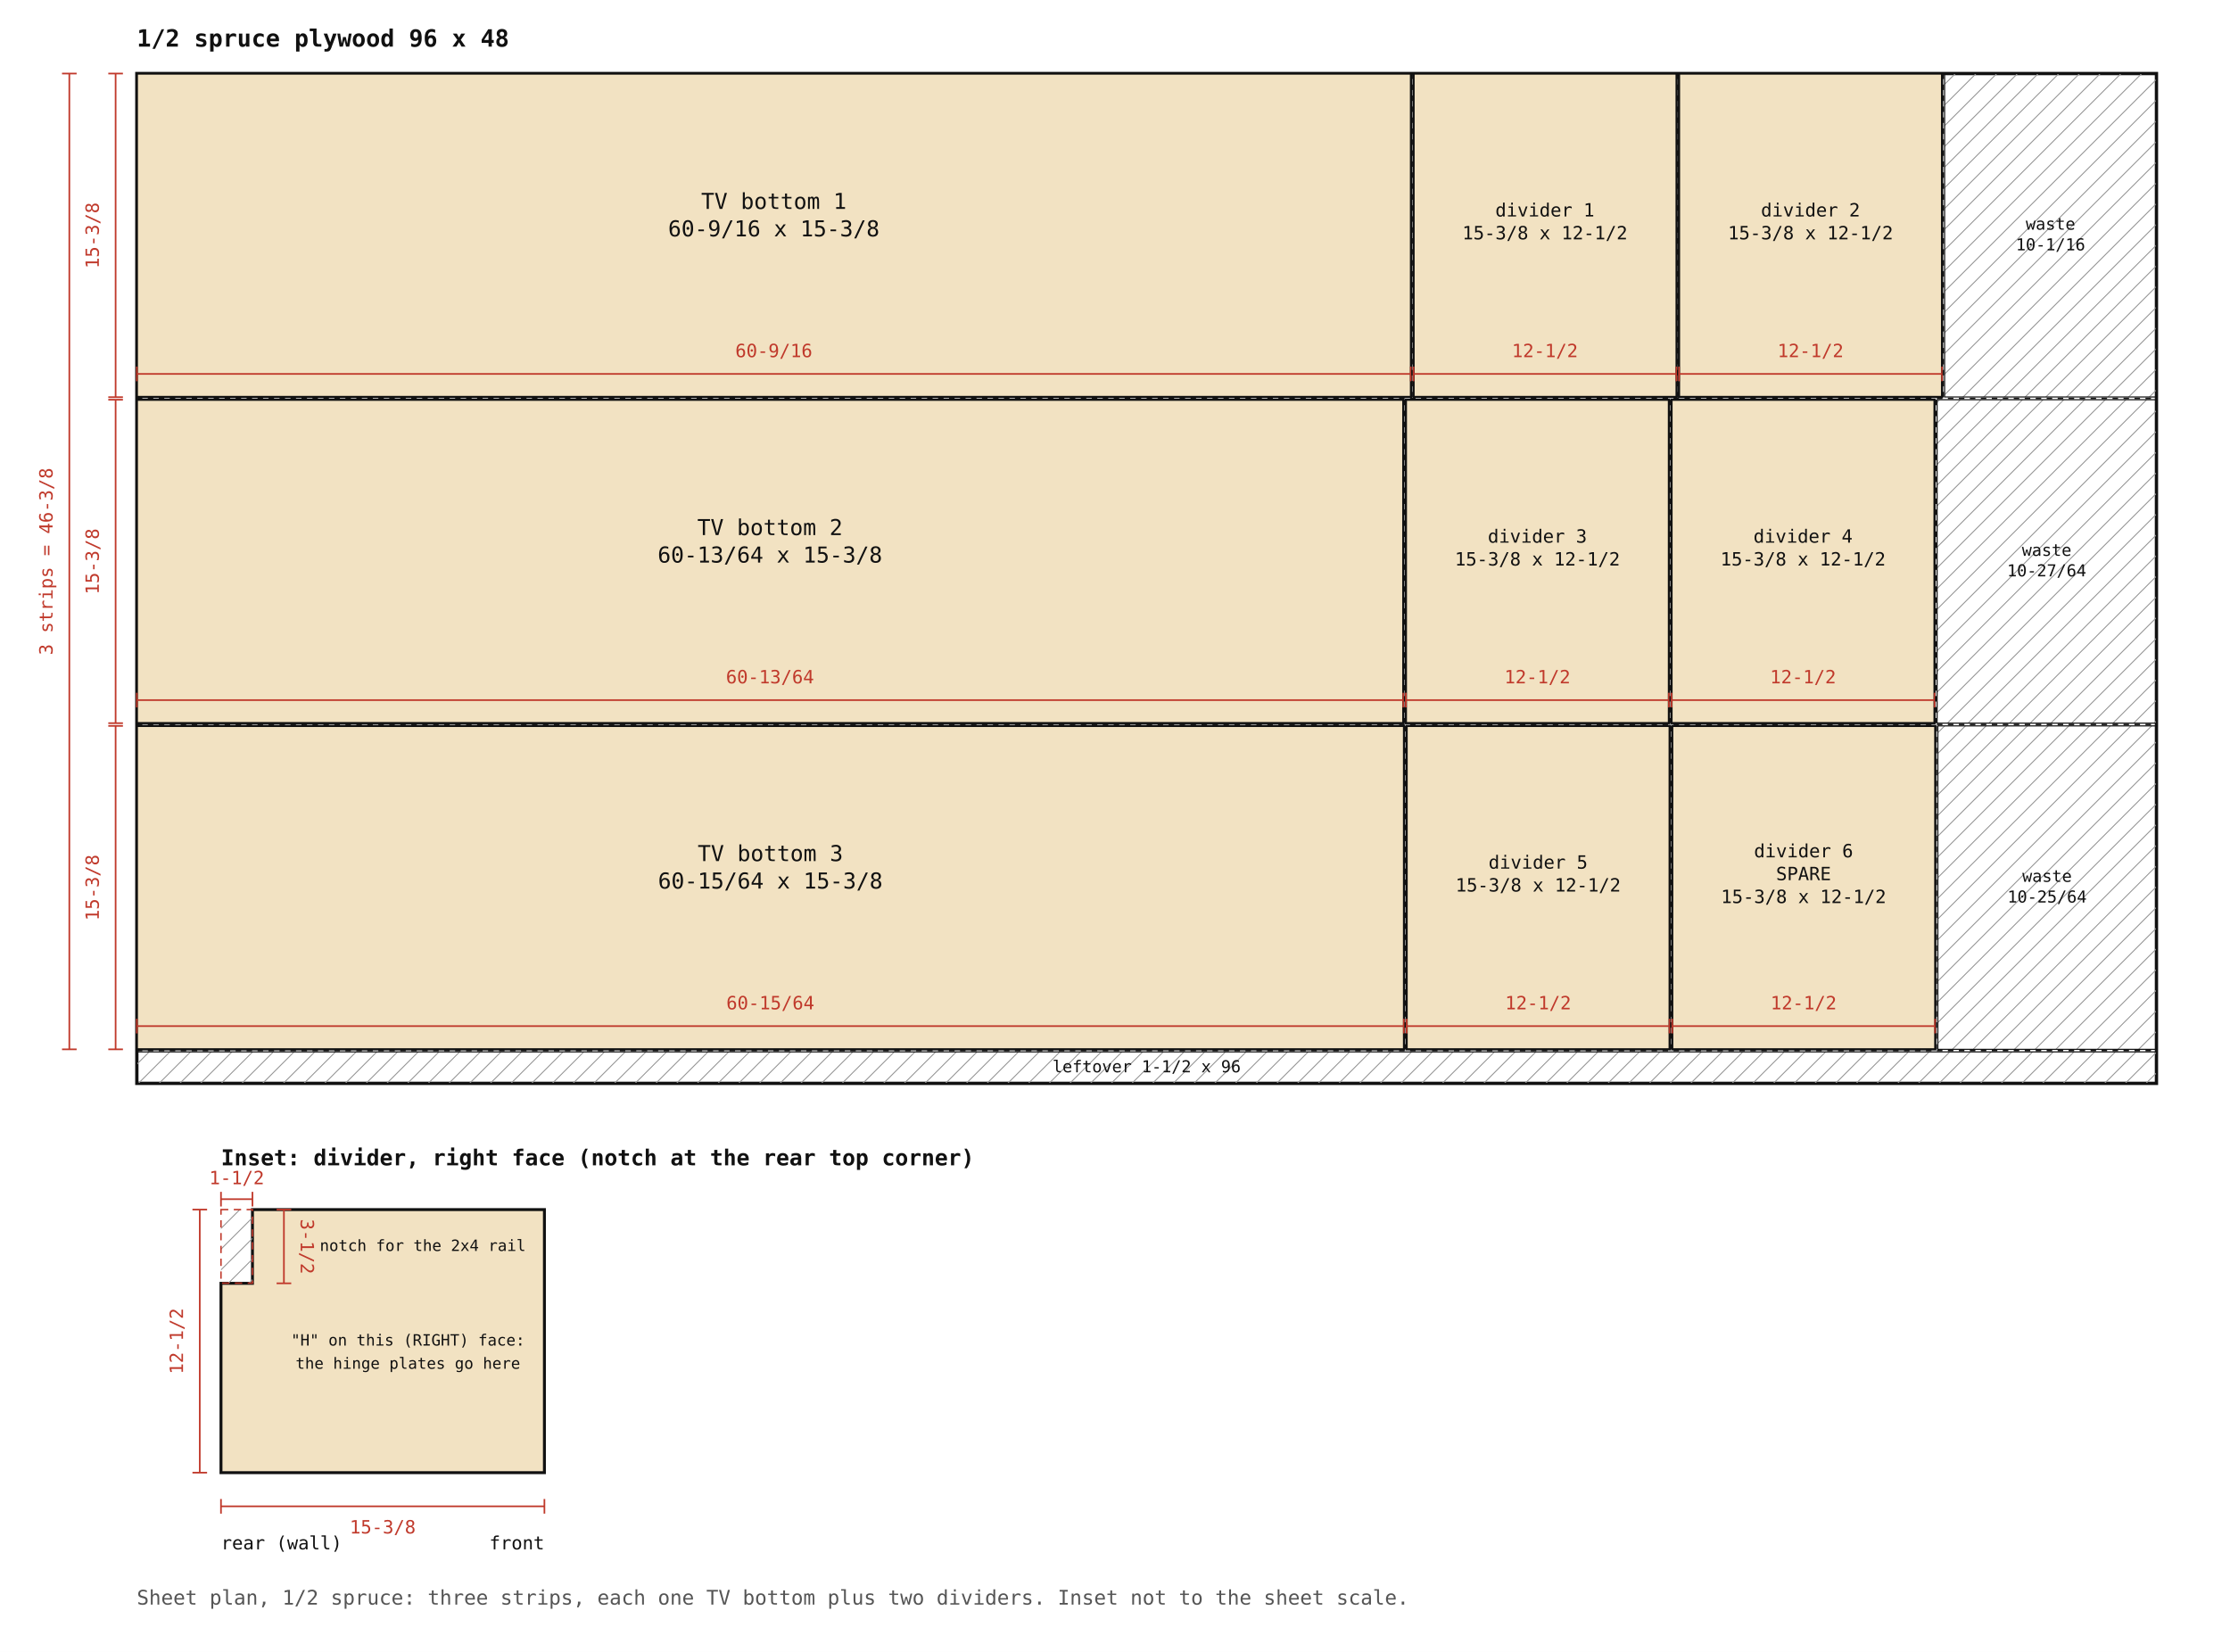
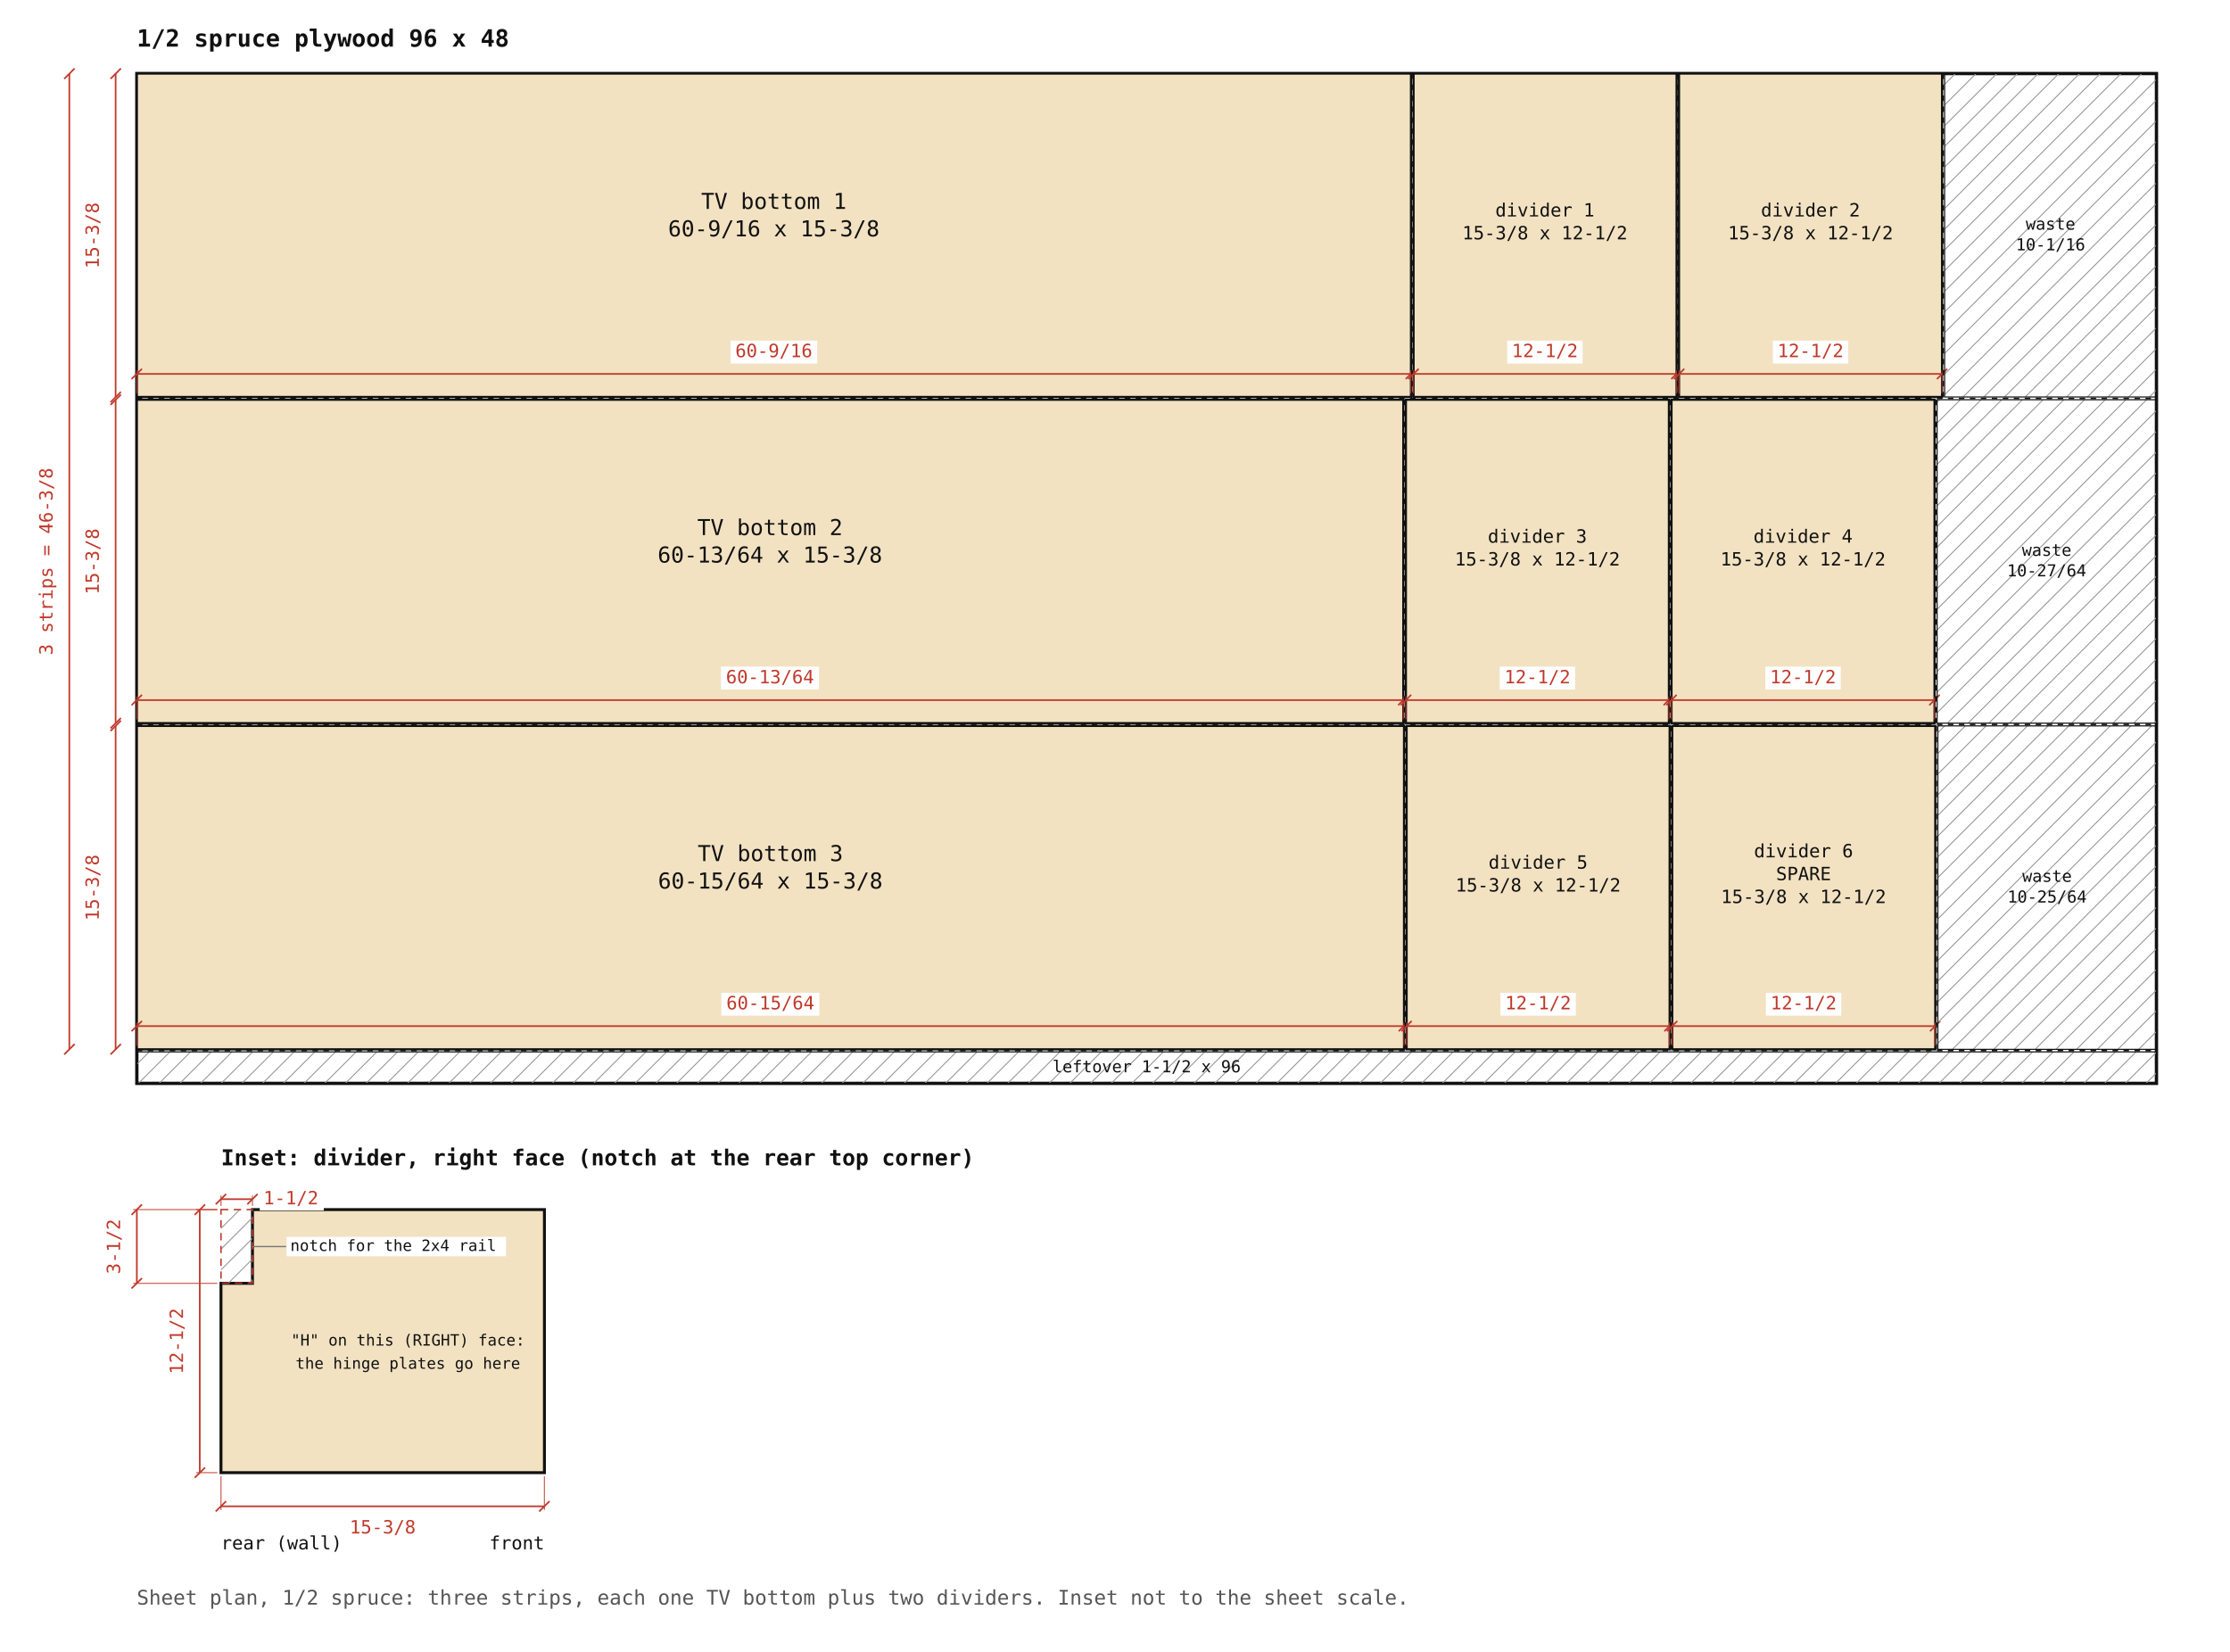
<svg xmlns="http://www.w3.org/2000/svg" viewBox="0 0 1219 903" width="1219" height="903">
  <defs>
    <pattern id="waste" width="8" height="8" patternUnits="userSpaceOnUse" patternTransform="rotate(45)">
      <line x1="0" y1="0" x2="0" y2="8" stroke="#999" stroke-width="1" />
    </pattern>
  </defs>
  <rect width="100%" height="100%" fill="white" />
  <rect x="74.8" y="40.2" width="1104.0" height="552.0" fill="white" stroke="#111" stroke-width="1.8" opacity="1.0" />
  <text x="74.8" y="21.8" font-size="13" text-anchor="start" fill="#111" font-weight="bold" dominant-baseline="middle" font-family="Menlo, Consolas, monospace">1/2 spruce plywood  96 x 48</text>
  <line x1="63.2" y1="40.2" x2="63.2" y2="217.1" stroke="#c0392b" stroke-width="0.9" />
-   <line x1="59.2" y1="40.2" x2="67.2" y2="40.2" stroke="#c0392b" stroke-width="0.9" />
-   <line x1="59.2" y1="217.1" x2="67.2" y2="217.1" stroke="#c0392b" stroke-width="0.9" />
+   <line x1="60.4" y1="43.1" x2="66.1" y2="37.4" stroke="#c0392b" stroke-width="0.9" />
+   <line x1="60.4" y1="219.9" x2="66.1" y2="214.2" stroke="#c0392b" stroke-width="0.9" />
+   <rect x="30.6" y="122.4" width="41.2" height="12.5" fill="white" stroke="none" transform="rotate(-90 51.2 128.7)" />
  <text x="51.2" y="128.7" font-size="10" text-anchor="middle" fill="#c0392b" dominant-baseline="middle" font-family="Menlo, Consolas, monospace" transform="rotate(-90 51.2 128.7)">15-3/8</text>
  <rect x="74.8" y="40.2" width="696.5" height="176.8" fill="#f2e2c2" stroke="#111" stroke-width="1.2" opacity="1.0" />
  <text x="423.0" y="110.8" font-size="12" text-anchor="middle" fill="#111" font-weight="normal" dominant-baseline="middle" font-family="Menlo, Consolas, monospace">TV bottom 1</text>
  <text x="423.0" y="125.8" font-size="12" text-anchor="middle" fill="#111" font-weight="normal" dominant-baseline="middle" font-family="Menlo, Consolas, monospace">60-9/16 x 15-3/8</text>
  <line x1="74.8" y1="204.4" x2="771.2" y2="204.4" stroke="#c0392b" stroke-width="0.9" />
-   <line x1="74.8" y1="200.4" x2="74.8" y2="208.4" stroke="#c0392b" stroke-width="0.9" />
-   <line x1="771.2" y1="200.4" x2="771.2" y2="208.4" stroke="#c0392b" stroke-width="0.9" />
+   <line x1="71.9" y1="207.2" x2="77.6" y2="201.6" stroke="#c0392b" stroke-width="0.9" />
+   <line x1="768.4" y1="207.2" x2="774.0" y2="201.6" stroke="#c0392b" stroke-width="0.9" />
+   <line x1="74.8" y1="215.1" x2="74.8" y2="202.4" stroke="#c0392b" stroke-width="0.6" opacity="0.8" />
+   <line x1="771.2" y1="215.1" x2="771.2" y2="202.4" stroke="#c0392b" stroke-width="0.6" opacity="0.8" />
+   <rect x="399.3" y="186.2" width="47.4" height="12.5" fill="white" stroke="none" />
  <text x="423.0" y="192.4" font-size="10" text-anchor="middle" fill="#c0392b" font-weight="normal" dominant-baseline="middle" font-family="Menlo, Consolas, monospace">60-9/16</text>
  <line x1="771.9" y1="40.2" x2="771.9" y2="217.1" stroke="#111" stroke-width="0.8" stroke-dasharray="3 3" />
  <rect x="772.7" y="40.2" width="143.8" height="176.8" fill="#f2e2c2" stroke="#111" stroke-width="1.2" opacity="1.0" />
  <text x="844.5" y="115.5" font-size="10" text-anchor="middle" fill="#111" font-weight="normal" dominant-baseline="middle" font-family="Menlo, Consolas, monospace">divider 1</text>
  <text x="844.5" y="128.0" font-size="10" text-anchor="middle" fill="#111" font-weight="normal" dominant-baseline="middle" font-family="Menlo, Consolas, monospace">15-3/8 x 12-1/2</text>
  <line x1="772.7" y1="204.4" x2="916.4" y2="204.4" stroke="#c0392b" stroke-width="0.9" />
-   <line x1="772.7" y1="200.4" x2="772.7" y2="208.4" stroke="#c0392b" stroke-width="0.9" />
-   <line x1="916.4" y1="200.4" x2="916.4" y2="208.4" stroke="#c0392b" stroke-width="0.9" />
+   <line x1="769.8" y1="207.2" x2="775.5" y2="201.6" stroke="#c0392b" stroke-width="0.9" />
+   <line x1="913.6" y1="207.2" x2="919.2" y2="201.6" stroke="#c0392b" stroke-width="0.9" />
+   <line x1="772.7" y1="215.1" x2="772.7" y2="202.4" stroke="#c0392b" stroke-width="0.6" opacity="0.8" />
+   <line x1="916.4" y1="215.1" x2="916.4" y2="202.4" stroke="#c0392b" stroke-width="0.6" opacity="0.8" />
+   <rect x="823.9" y="186.2" width="41.2" height="12.5" fill="white" stroke="none" />
  <text x="844.5" y="192.4" font-size="10" text-anchor="middle" fill="#c0392b" font-weight="normal" dominant-baseline="middle" font-family="Menlo, Consolas, monospace">12-1/2</text>
  <line x1="917.1" y1="40.2" x2="917.1" y2="217.1" stroke="#111" stroke-width="0.8" stroke-dasharray="3 3" />
  <rect x="917.8" y="40.2" width="143.8" height="176.8" fill="#f2e2c2" stroke="#111" stroke-width="1.2" opacity="1.0" />
  <text x="989.7" y="115.5" font-size="10" text-anchor="middle" fill="#111" font-weight="normal" dominant-baseline="middle" font-family="Menlo, Consolas, monospace">divider 2</text>
  <text x="989.7" y="128.0" font-size="10" text-anchor="middle" fill="#111" font-weight="normal" dominant-baseline="middle" font-family="Menlo, Consolas, monospace">15-3/8 x 12-1/2</text>
  <line x1="917.8" y1="204.4" x2="1061.6" y2="204.4" stroke="#c0392b" stroke-width="0.9" />
-   <line x1="917.8" y1="200.4" x2="917.8" y2="208.4" stroke="#c0392b" stroke-width="0.9" />
-   <line x1="1061.6" y1="200.4" x2="1061.6" y2="208.4" stroke="#c0392b" stroke-width="0.9" />
+   <line x1="915.0" y1="207.2" x2="920.7" y2="201.6" stroke="#c0392b" stroke-width="0.9" />
+   <line x1="1058.8" y1="207.2" x2="1064.4" y2="201.6" stroke="#c0392b" stroke-width="0.9" />
+   <line x1="917.8" y1="215.1" x2="917.8" y2="202.4" stroke="#c0392b" stroke-width="0.6" opacity="0.8" />
+   <line x1="1061.6" y1="215.1" x2="1061.6" y2="202.4" stroke="#c0392b" stroke-width="0.6" opacity="0.8" />
+   <rect x="969.1" y="186.2" width="41.2" height="12.5" fill="white" stroke="none" />
  <text x="989.7" y="192.4" font-size="10" text-anchor="middle" fill="#c0392b" font-weight="normal" dominant-baseline="middle" font-family="Menlo, Consolas, monospace">12-1/2</text>
  <line x1="1062.3" y1="40.2" x2="1062.3" y2="217.1" stroke="#111" stroke-width="0.8" stroke-dasharray="3 3" />
  <rect x="1063.0" y="40.2" width="115.7" height="176.8" fill="url(#waste)" stroke="#111" stroke-width="0.6" opacity="1.0" />
  <text x="1120.9" y="123.0" font-size="9" text-anchor="middle" fill="#111" font-weight="normal" dominant-baseline="middle" font-family="Menlo, Consolas, monospace">waste</text>
  <text x="1120.9" y="134.3" font-size="9" text-anchor="middle" fill="#111" font-weight="normal" dominant-baseline="middle" font-family="Menlo, Consolas, monospace">10-1/16</text>
  <line x1="74.8" y1="217.8" x2="1178.8" y2="217.8" stroke="#111" stroke-width="0.8" stroke-dasharray="3 3" />
  <line x1="63.2" y1="218.5" x2="63.2" y2="395.3" stroke="#c0392b" stroke-width="0.9" />
-   <line x1="59.2" y1="218.5" x2="67.2" y2="218.5" stroke="#c0392b" stroke-width="0.9" />
-   <line x1="59.2" y1="395.3" x2="67.2" y2="395.3" stroke="#c0392b" stroke-width="0.9" />
+   <line x1="60.4" y1="221.3" x2="66.1" y2="215.7" stroke="#c0392b" stroke-width="0.9" />
+   <line x1="60.4" y1="398.1" x2="66.1" y2="392.5" stroke="#c0392b" stroke-width="0.9" />
+   <rect x="30.6" y="300.7" width="41.2" height="12.5" fill="white" stroke="none" transform="rotate(-90 51.2 306.9)" />
  <text x="51.2" y="306.9" font-size="10" text-anchor="middle" fill="#c0392b" dominant-baseline="middle" font-family="Menlo, Consolas, monospace" transform="rotate(-90 51.2 306.9)">15-3/8</text>
  <rect x="74.8" y="218.5" width="692.3" height="176.8" fill="#f2e2c2" stroke="#111" stroke-width="1.2" opacity="1.0" />
  <text x="420.9" y="289.1" font-size="12" text-anchor="middle" fill="#111" font-weight="normal" dominant-baseline="middle" font-family="Menlo, Consolas, monospace">TV bottom 2</text>
  <text x="420.9" y="304.1" font-size="12" text-anchor="middle" fill="#111" font-weight="normal" dominant-baseline="middle" font-family="Menlo, Consolas, monospace">60-13/64 x 15-3/8</text>
  <line x1="74.8" y1="382.7" x2="767.1" y2="382.7" stroke="#c0392b" stroke-width="0.9" />
-   <line x1="74.8" y1="378.7" x2="74.8" y2="386.7" stroke="#c0392b" stroke-width="0.9" />
-   <line x1="767.1" y1="378.7" x2="767.1" y2="386.7" stroke="#c0392b" stroke-width="0.9" />
+   <line x1="71.9" y1="385.5" x2="77.6" y2="379.8" stroke="#c0392b" stroke-width="0.9" />
+   <line x1="764.3" y1="385.5" x2="769.9" y2="379.8" stroke="#c0392b" stroke-width="0.9" />
+   <line x1="74.8" y1="393.3" x2="74.8" y2="380.7" stroke="#c0392b" stroke-width="0.6" opacity="0.8" />
+   <line x1="767.1" y1="393.3" x2="767.1" y2="380.7" stroke="#c0392b" stroke-width="0.6" opacity="0.8" />
+   <rect x="394.1" y="364.4" width="53.6" height="12.5" fill="white" stroke="none" />
  <text x="420.9" y="370.7" font-size="10" text-anchor="middle" fill="#c0392b" font-weight="normal" dominant-baseline="middle" font-family="Menlo, Consolas, monospace">60-13/64</text>
  <line x1="767.8" y1="218.5" x2="767.8" y2="395.3" stroke="#111" stroke-width="0.8" stroke-dasharray="3 3" />
  <rect x="768.5" y="218.5" width="143.8" height="176.8" fill="#f2e2c2" stroke="#111" stroke-width="1.2" opacity="1.0" />
  <text x="840.4" y="293.8" font-size="10" text-anchor="middle" fill="#111" font-weight="normal" dominant-baseline="middle" font-family="Menlo, Consolas, monospace">divider 3</text>
  <text x="840.4" y="306.3" font-size="10" text-anchor="middle" fill="#111" font-weight="normal" dominant-baseline="middle" font-family="Menlo, Consolas, monospace">15-3/8 x 12-1/2</text>
  <line x1="768.5" y1="382.7" x2="912.3" y2="382.7" stroke="#c0392b" stroke-width="0.9" />
-   <line x1="768.5" y1="378.7" x2="768.5" y2="386.7" stroke="#c0392b" stroke-width="0.9" />
-   <line x1="912.3" y1="378.7" x2="912.3" y2="386.7" stroke="#c0392b" stroke-width="0.9" />
+   <line x1="765.7" y1="385.5" x2="771.4" y2="379.8" stroke="#c0392b" stroke-width="0.9" />
+   <line x1="909.4" y1="385.5" x2="915.1" y2="379.8" stroke="#c0392b" stroke-width="0.9" />
+   <line x1="768.5" y1="393.3" x2="768.5" y2="380.7" stroke="#c0392b" stroke-width="0.6" opacity="0.8" />
+   <line x1="912.3" y1="393.3" x2="912.3" y2="380.7" stroke="#c0392b" stroke-width="0.6" opacity="0.8" />
+   <rect x="819.8" y="364.4" width="41.2" height="12.5" fill="white" stroke="none" />
  <text x="840.4" y="370.7" font-size="10" text-anchor="middle" fill="#c0392b" font-weight="normal" dominant-baseline="middle" font-family="Menlo, Consolas, monospace">12-1/2</text>
  <line x1="913.0" y1="218.5" x2="913.0" y2="395.3" stroke="#111" stroke-width="0.8" stroke-dasharray="3 3" />
  <rect x="913.7" y="218.5" width="143.8" height="176.8" fill="#f2e2c2" stroke="#111" stroke-width="1.2" opacity="1.0" />
  <text x="985.6" y="293.8" font-size="10" text-anchor="middle" fill="#111" font-weight="normal" dominant-baseline="middle" font-family="Menlo, Consolas, monospace">divider 4</text>
  <text x="985.6" y="306.3" font-size="10" text-anchor="middle" fill="#111" font-weight="normal" dominant-baseline="middle" font-family="Menlo, Consolas, monospace">15-3/8 x 12-1/2</text>
  <line x1="913.7" y1="382.7" x2="1057.5" y2="382.7" stroke="#c0392b" stroke-width="0.9" />
-   <line x1="913.7" y1="378.7" x2="913.7" y2="386.7" stroke="#c0392b" stroke-width="0.9" />
-   <line x1="1057.5" y1="378.7" x2="1057.5" y2="386.7" stroke="#c0392b" stroke-width="0.9" />
+   <line x1="910.9" y1="385.5" x2="916.5" y2="379.8" stroke="#c0392b" stroke-width="0.9" />
+   <line x1="1054.6" y1="385.5" x2="1060.3" y2="379.8" stroke="#c0392b" stroke-width="0.9" />
+   <line x1="913.7" y1="393.3" x2="913.7" y2="380.7" stroke="#c0392b" stroke-width="0.6" opacity="0.8" />
+   <line x1="1057.5" y1="393.3" x2="1057.5" y2="380.7" stroke="#c0392b" stroke-width="0.6" opacity="0.8" />
+   <rect x="965.0" y="364.4" width="41.2" height="12.5" fill="white" stroke="none" />
  <text x="985.6" y="370.7" font-size="10" text-anchor="middle" fill="#c0392b" font-weight="normal" dominant-baseline="middle" font-family="Menlo, Consolas, monospace">12-1/2</text>
  <line x1="1058.2" y1="218.5" x2="1058.2" y2="395.3" stroke="#111" stroke-width="0.8" stroke-dasharray="3 3" />
  <rect x="1058.9" y="218.5" width="119.9" height="176.8" fill="url(#waste)" stroke="#111" stroke-width="0.6" opacity="1.0" />
  <text x="1118.8" y="301.3" font-size="9" text-anchor="middle" fill="#111" font-weight="normal" dominant-baseline="middle" font-family="Menlo, Consolas, monospace">waste</text>
  <text x="1118.8" y="312.5" font-size="9" text-anchor="middle" fill="#111" font-weight="normal" dominant-baseline="middle" font-family="Menlo, Consolas, monospace">10-27/64</text>
  <line x1="74.8" y1="396.0" x2="1178.8" y2="396.0" stroke="#111" stroke-width="0.8" stroke-dasharray="3 3" />
  <line x1="63.2" y1="396.8" x2="63.2" y2="573.6" stroke="#c0392b" stroke-width="0.9" />
-   <line x1="59.2" y1="396.8" x2="67.2" y2="396.8" stroke="#c0392b" stroke-width="0.9" />
-   <line x1="59.2" y1="573.6" x2="67.2" y2="573.6" stroke="#c0392b" stroke-width="0.9" />
+   <line x1="60.4" y1="399.6" x2="66.1" y2="393.9" stroke="#c0392b" stroke-width="0.9" />
+   <line x1="60.4" y1="576.4" x2="66.1" y2="570.7" stroke="#c0392b" stroke-width="0.9" />
+   <rect x="30.6" y="478.9" width="41.2" height="12.5" fill="white" stroke="none" transform="rotate(-90 51.2 485.2)" />
  <text x="51.2" y="485.2" font-size="10" text-anchor="middle" fill="#c0392b" dominant-baseline="middle" font-family="Menlo, Consolas, monospace" transform="rotate(-90 51.2 485.2)">15-3/8</text>
  <rect x="74.8" y="396.8" width="692.7" height="176.8" fill="#f2e2c2" stroke="#111" stroke-width="1.2" opacity="1.0" />
  <text x="421.1" y="467.3" font-size="12" text-anchor="middle" fill="#111" font-weight="normal" dominant-baseline="middle" font-family="Menlo, Consolas, monospace">TV bottom 3</text>
  <text x="421.1" y="482.3" font-size="12" text-anchor="middle" fill="#111" font-weight="normal" dominant-baseline="middle" font-family="Menlo, Consolas, monospace">60-15/64 x 15-3/8</text>
  <line x1="74.8" y1="560.9" x2="767.4" y2="560.9" stroke="#c0392b" stroke-width="0.9" />
-   <line x1="74.8" y1="556.9" x2="74.8" y2="564.9" stroke="#c0392b" stroke-width="0.9" />
-   <line x1="767.4" y1="556.9" x2="767.4" y2="564.9" stroke="#c0392b" stroke-width="0.9" />
+   <line x1="71.9" y1="563.7" x2="77.6" y2="558.1" stroke="#c0392b" stroke-width="0.9" />
+   <line x1="764.6" y1="563.7" x2="770.3" y2="558.1" stroke="#c0392b" stroke-width="0.9" />
+   <line x1="74.8" y1="571.6" x2="74.8" y2="558.9" stroke="#c0392b" stroke-width="0.6" opacity="0.8" />
+   <line x1="767.4" y1="571.6" x2="767.4" y2="558.9" stroke="#c0392b" stroke-width="0.6" opacity="0.8" />
+   <rect x="394.3" y="542.7" width="53.6" height="12.5" fill="white" stroke="none" />
  <text x="421.1" y="548.9" font-size="10" text-anchor="middle" fill="#c0392b" font-weight="normal" dominant-baseline="middle" font-family="Menlo, Consolas, monospace">60-15/64</text>
  <line x1="768.2" y1="396.8" x2="768.2" y2="573.6" stroke="#111" stroke-width="0.8" stroke-dasharray="3 3" />
  <rect x="768.9" y="396.8" width="143.8" height="176.8" fill="#f2e2c2" stroke="#111" stroke-width="1.2" opacity="1.0" />
  <text x="840.8" y="472.0" font-size="10" text-anchor="middle" fill="#111" font-weight="normal" dominant-baseline="middle" font-family="Menlo, Consolas, monospace">divider 5</text>
  <text x="840.8" y="484.5" font-size="10" text-anchor="middle" fill="#111" font-weight="normal" dominant-baseline="middle" font-family="Menlo, Consolas, monospace">15-3/8 x 12-1/2</text>
  <line x1="768.9" y1="560.9" x2="912.6" y2="560.9" stroke="#c0392b" stroke-width="0.9" />
-   <line x1="768.9" y1="556.9" x2="768.9" y2="564.9" stroke="#c0392b" stroke-width="0.9" />
-   <line x1="912.6" y1="556.9" x2="912.6" y2="564.9" stroke="#c0392b" stroke-width="0.9" />
+   <line x1="766.1" y1="563.7" x2="771.7" y2="558.1" stroke="#c0392b" stroke-width="0.9" />
+   <line x1="909.8" y1="563.7" x2="915.5" y2="558.1" stroke="#c0392b" stroke-width="0.9" />
+   <line x1="768.9" y1="571.6" x2="768.9" y2="558.9" stroke="#c0392b" stroke-width="0.6" opacity="0.8" />
+   <line x1="912.6" y1="571.6" x2="912.6" y2="558.9" stroke="#c0392b" stroke-width="0.6" opacity="0.8" />
+   <rect x="820.2" y="542.7" width="41.2" height="12.5" fill="white" stroke="none" />
  <text x="840.8" y="548.9" font-size="10" text-anchor="middle" fill="#c0392b" font-weight="normal" dominant-baseline="middle" font-family="Menlo, Consolas, monospace">12-1/2</text>
  <line x1="913.4" y1="396.8" x2="913.4" y2="573.6" stroke="#111" stroke-width="0.8" stroke-dasharray="3 3" />
  <rect x="914.1" y="396.8" width="143.8" height="176.8" fill="#f2e2c2" stroke="#111" stroke-width="1.2" opacity="1.0" />
  <text x="985.9" y="465.8" font-size="10" text-anchor="middle" fill="#111" font-weight="normal" dominant-baseline="middle" font-family="Menlo, Consolas, monospace">divider 6</text>
  <text x="985.9" y="478.3" font-size="10" text-anchor="middle" fill="#111" font-weight="normal" dominant-baseline="middle" font-family="Menlo, Consolas, monospace">SPARE</text>
  <text x="985.9" y="490.8" font-size="10" text-anchor="middle" fill="#111" font-weight="normal" dominant-baseline="middle" font-family="Menlo, Consolas, monospace">15-3/8 x 12-1/2</text>
  <line x1="914.1" y1="560.9" x2="1057.8" y2="560.9" stroke="#c0392b" stroke-width="0.9" />
-   <line x1="914.1" y1="556.9" x2="914.1" y2="564.9" stroke="#c0392b" stroke-width="0.9" />
-   <line x1="1057.8" y1="556.9" x2="1057.8" y2="564.9" stroke="#c0392b" stroke-width="0.9" />
+   <line x1="911.2" y1="563.7" x2="916.9" y2="558.1" stroke="#c0392b" stroke-width="0.9" />
+   <line x1="1055.0" y1="563.7" x2="1060.6" y2="558.1" stroke="#c0392b" stroke-width="0.9" />
+   <line x1="914.1" y1="571.6" x2="914.1" y2="558.9" stroke="#c0392b" stroke-width="0.6" opacity="0.8" />
+   <line x1="1057.8" y1="571.6" x2="1057.8" y2="558.9" stroke="#c0392b" stroke-width="0.6" opacity="0.8" />
+   <rect x="965.3" y="542.7" width="41.2" height="12.5" fill="white" stroke="none" />
  <text x="985.9" y="548.9" font-size="10" text-anchor="middle" fill="#c0392b" font-weight="normal" dominant-baseline="middle" font-family="Menlo, Consolas, monospace">12-1/2</text>
  <line x1="1058.5" y1="396.8" x2="1058.5" y2="573.6" stroke="#111" stroke-width="0.8" stroke-dasharray="3 3" />
  <rect x="1059.3" y="396.8" width="119.5" height="176.8" fill="url(#waste)" stroke="#111" stroke-width="0.6" opacity="1.0" />
  <text x="1119.0" y="479.5" font-size="9" text-anchor="middle" fill="#111" font-weight="normal" dominant-baseline="middle" font-family="Menlo, Consolas, monospace">waste</text>
  <text x="1119.0" y="490.8" font-size="9" text-anchor="middle" fill="#111" font-weight="normal" dominant-baseline="middle" font-family="Menlo, Consolas, monospace">10-25/64</text>
  <line x1="74.8" y1="574.3" x2="1178.8" y2="574.3" stroke="#111" stroke-width="0.8" stroke-dasharray="3 3" />
  <rect x="74.8" y="575.0" width="1104.0" height="17.2" fill="url(#waste)" stroke="#111" stroke-width="0.6" opacity="1.0" />
  <text x="626.8" y="583.6" font-size="9" text-anchor="middle" fill="#111" font-weight="normal" dominant-baseline="middle" font-family="Menlo, Consolas, monospace">leftover 1-1/2 x 96</text>
  <line x1="37.9" y1="40.2" x2="37.9" y2="573.6" stroke="#c0392b" stroke-width="0.9" />
-   <line x1="33.9" y1="40.2" x2="41.9" y2="40.2" stroke="#c0392b" stroke-width="0.9" />
-   <line x1="33.9" y1="573.6" x2="41.9" y2="573.6" stroke="#c0392b" stroke-width="0.9" />
+   <line x1="35.1" y1="43.1" x2="40.8" y2="37.4" stroke="#c0392b" stroke-width="0.9" />
+   <line x1="35.1" y1="576.4" x2="40.8" y2="570.7" stroke="#c0392b" stroke-width="0.9" />
+   <rect x="-28.8" y="300.7" width="109.4" height="12.5" fill="white" stroke="none" transform="rotate(-90 25.9 306.9)" />
  <text x="25.9" y="306.9" font-size="10" text-anchor="middle" fill="#c0392b" dominant-baseline="middle" font-family="Menlo, Consolas, monospace" transform="rotate(-90 25.9 306.9)">3 strips = 46-3/8</text>
  <text x="120.8" y="633.6" font-size="12" text-anchor="start" fill="#111" font-weight="bold" dominant-baseline="middle" font-family="Menlo, Consolas, monospace">Inset: divider, right face  (notch at the rear top corner)</text>
  <polygon points="120.8,805.0 120.8,701.5 138.0,701.5 138.0,661.2 297.6,661.2 297.6,805.0" fill="#f2e2c2" stroke="#111" stroke-width="1.6" />
  <rect x="120.8" y="661.2" width="17.2" height="40.2" fill="url(#waste)" stroke="#c0392b" stroke-width="0.8" opacity="1.0" stroke-dasharray="4 3" />
  <line x1="120.8" y1="655.5" x2="138.0" y2="655.5" stroke="#c0392b" stroke-width="0.9" />
-   <line x1="120.8" y1="651.5" x2="120.8" y2="659.5" stroke="#c0392b" stroke-width="0.9" />
-   <line x1="138.0" y1="651.5" x2="138.0" y2="659.5" stroke="#c0392b" stroke-width="0.9" />
-   <text x="129.4" y="644.5" font-size="10" text-anchor="middle" fill="#c0392b" font-weight="normal" dominant-baseline="middle" font-family="Menlo, Consolas, monospace">1-1/2</text>
-   <line x1="155.2" y1="661.2" x2="155.2" y2="701.5" stroke="#c0392b" stroke-width="0.9" />
-   <line x1="151.2" y1="661.2" x2="159.2" y2="661.2" stroke="#c0392b" stroke-width="0.9" />
-   <line x1="151.2" y1="701.5" x2="159.2" y2="701.5" stroke="#c0392b" stroke-width="0.9" />
-   <text x="167.2" y="681.4" font-size="10" text-anchor="middle" fill="#c0392b" dominant-baseline="middle" font-family="Menlo, Consolas, monospace" transform="rotate(90 167.2 681.4)">3-1/2</text>
-   <text x="174.8" y="681.4" font-size="8.5" text-anchor="start" fill="#111" font-weight="normal" dominant-baseline="middle" font-family="Menlo, Consolas, monospace">notch for the 2x4 rail</text>
+   <line x1="117.9" y1="658.3" x2="123.6" y2="652.7" stroke="#c0392b" stroke-width="0.9" />
+   <line x1="135.2" y1="658.3" x2="140.8" y2="652.7" stroke="#c0392b" stroke-width="0.9" />
+   <line x1="120.8" y1="659.2" x2="120.8" y2="653.5" stroke="#c0392b" stroke-width="0.6" opacity="0.8" />
+   <line x1="138.0" y1="659.2" x2="138.0" y2="653.5" stroke="#c0392b" stroke-width="0.6" opacity="0.8" />
+   <rect x="142.0" y="649.2" width="35.0" height="12.5" fill="white" stroke="none" />
+   <text x="144.0" y="655.5" font-size="10" text-anchor="start" fill="#c0392b" dominant-baseline="middle" font-family="Menlo, Consolas, monospace">1-1/2</text>
+   <line x1="74.8" y1="661.2" x2="74.8" y2="701.5" stroke="#c0392b" stroke-width="0.9" />
+   <line x1="71.9" y1="664.1" x2="77.6" y2="658.4" stroke="#c0392b" stroke-width="0.9" />
+   <line x1="71.9" y1="704.3" x2="77.6" y2="698.7" stroke="#c0392b" stroke-width="0.9" />
+   <line x1="118.8" y1="661.2" x2="72.8" y2="661.2" stroke="#c0392b" stroke-width="0.6" opacity="0.8" />
+   <line x1="118.8" y1="701.5" x2="72.8" y2="701.5" stroke="#c0392b" stroke-width="0.6" opacity="0.8" />
+   <rect x="45.2" y="675.1" width="35.0" height="12.5" fill="white" stroke="none" transform="rotate(-90 62.8 681.4)" />
+   <text x="62.8" y="681.4" font-size="10" text-anchor="middle" fill="#c0392b" dominant-baseline="middle" font-family="Menlo, Consolas, monospace" transform="rotate(-90 62.8 681.4)">3-1/2</text>
+   <line x1="138.0" y1="681.4" x2="156.4" y2="681.4" stroke="#777" stroke-width="0.7" />
+   <rect x="156.7" y="676.1" width="119.9" height="10.6" fill="white" stroke="none" />
+   <text x="158.7" y="681.4" font-size="8.5" text-anchor="start" fill="#111" font-weight="normal" dominant-baseline="middle" font-family="Menlo, Consolas, monospace">notch for the 2x4 rail</text>
  <line x1="120.8" y1="823.4" x2="297.6" y2="823.4" stroke="#c0392b" stroke-width="0.9" />
-   <line x1="120.8" y1="819.4" x2="120.8" y2="827.4" stroke="#c0392b" stroke-width="0.9" />
-   <line x1="297.6" y1="819.4" x2="297.6" y2="827.4" stroke="#c0392b" stroke-width="0.9" />
+   <line x1="117.9" y1="826.2" x2="123.6" y2="820.6" stroke="#c0392b" stroke-width="0.9" />
+   <line x1="294.7" y1="826.2" x2="300.4" y2="820.6" stroke="#c0392b" stroke-width="0.9" />
+   <line x1="120.8" y1="807.0" x2="120.8" y2="825.4" stroke="#c0392b" stroke-width="0.6" opacity="0.8" />
+   <line x1="297.6" y1="807.0" x2="297.6" y2="825.4" stroke="#c0392b" stroke-width="0.6" opacity="0.8" />
+   <rect x="188.6" y="829.1" width="41.2" height="12.5" fill="white" stroke="none" />
  <text x="209.2" y="835.4" font-size="10" text-anchor="middle" fill="#c0392b" font-weight="normal" dominant-baseline="middle" font-family="Menlo, Consolas, monospace">15-3/8</text>
  <line x1="109.2" y1="661.2" x2="109.2" y2="805.0" stroke="#c0392b" stroke-width="0.9" />
-   <line x1="105.2" y1="661.2" x2="113.2" y2="661.2" stroke="#c0392b" stroke-width="0.9" />
-   <line x1="105.2" y1="805.0" x2="113.2" y2="805.0" stroke="#c0392b" stroke-width="0.9" />
+   <line x1="106.4" y1="664.1" x2="112.1" y2="658.4" stroke="#c0392b" stroke-width="0.9" />
+   <line x1="106.4" y1="807.8" x2="112.1" y2="802.2" stroke="#c0392b" stroke-width="0.9" />
+   <line x1="118.8" y1="661.2" x2="107.2" y2="661.2" stroke="#c0392b" stroke-width="0.6" opacity="0.8" />
+   <line x1="118.8" y1="805.0" x2="107.2" y2="805.0" stroke="#c0392b" stroke-width="0.6" opacity="0.8" />
+   <rect x="76.7" y="726.9" width="41.2" height="12.5" fill="white" stroke="none" transform="rotate(-90 97.2 733.1)" />
  <text x="97.2" y="733.1" font-size="10" text-anchor="middle" fill="#c0392b" dominant-baseline="middle" font-family="Menlo, Consolas, monospace" transform="rotate(-90 97.2 733.1)">12-1/2</text>
  <text x="120.8" y="844.1" font-size="10" text-anchor="start" fill="#111" font-weight="normal" dominant-baseline="middle" font-family="Menlo, Consolas, monospace">rear (wall)</text>
  <text x="297.6" y="844.1" font-size="10" text-anchor="end" fill="#111" font-weight="normal" dominant-baseline="middle" font-family="Menlo, Consolas, monospace">front</text>
  <text x="223.0" y="733.1" font-size="8.5" text-anchor="middle" fill="#111" font-weight="normal" dominant-baseline="middle" font-family="Menlo, Consolas, monospace">"H" on this (RIGHT) face:</text>
  <text x="223.0" y="745.8" font-size="8.5" text-anchor="middle" fill="#111" font-weight="normal" dominant-baseline="middle" font-family="Menlo, Consolas, monospace">the hinge plates go here</text>
  <text x="74.8" y="874.0" font-size="11" text-anchor="start" fill="#555" font-weight="normal" dominant-baseline="middle" font-family="Menlo, Consolas, monospace">Sheet plan, 1/2 spruce: three strips, each one TV bottom plus two dividers. Inset not to the sheet scale.</text>
</svg>
